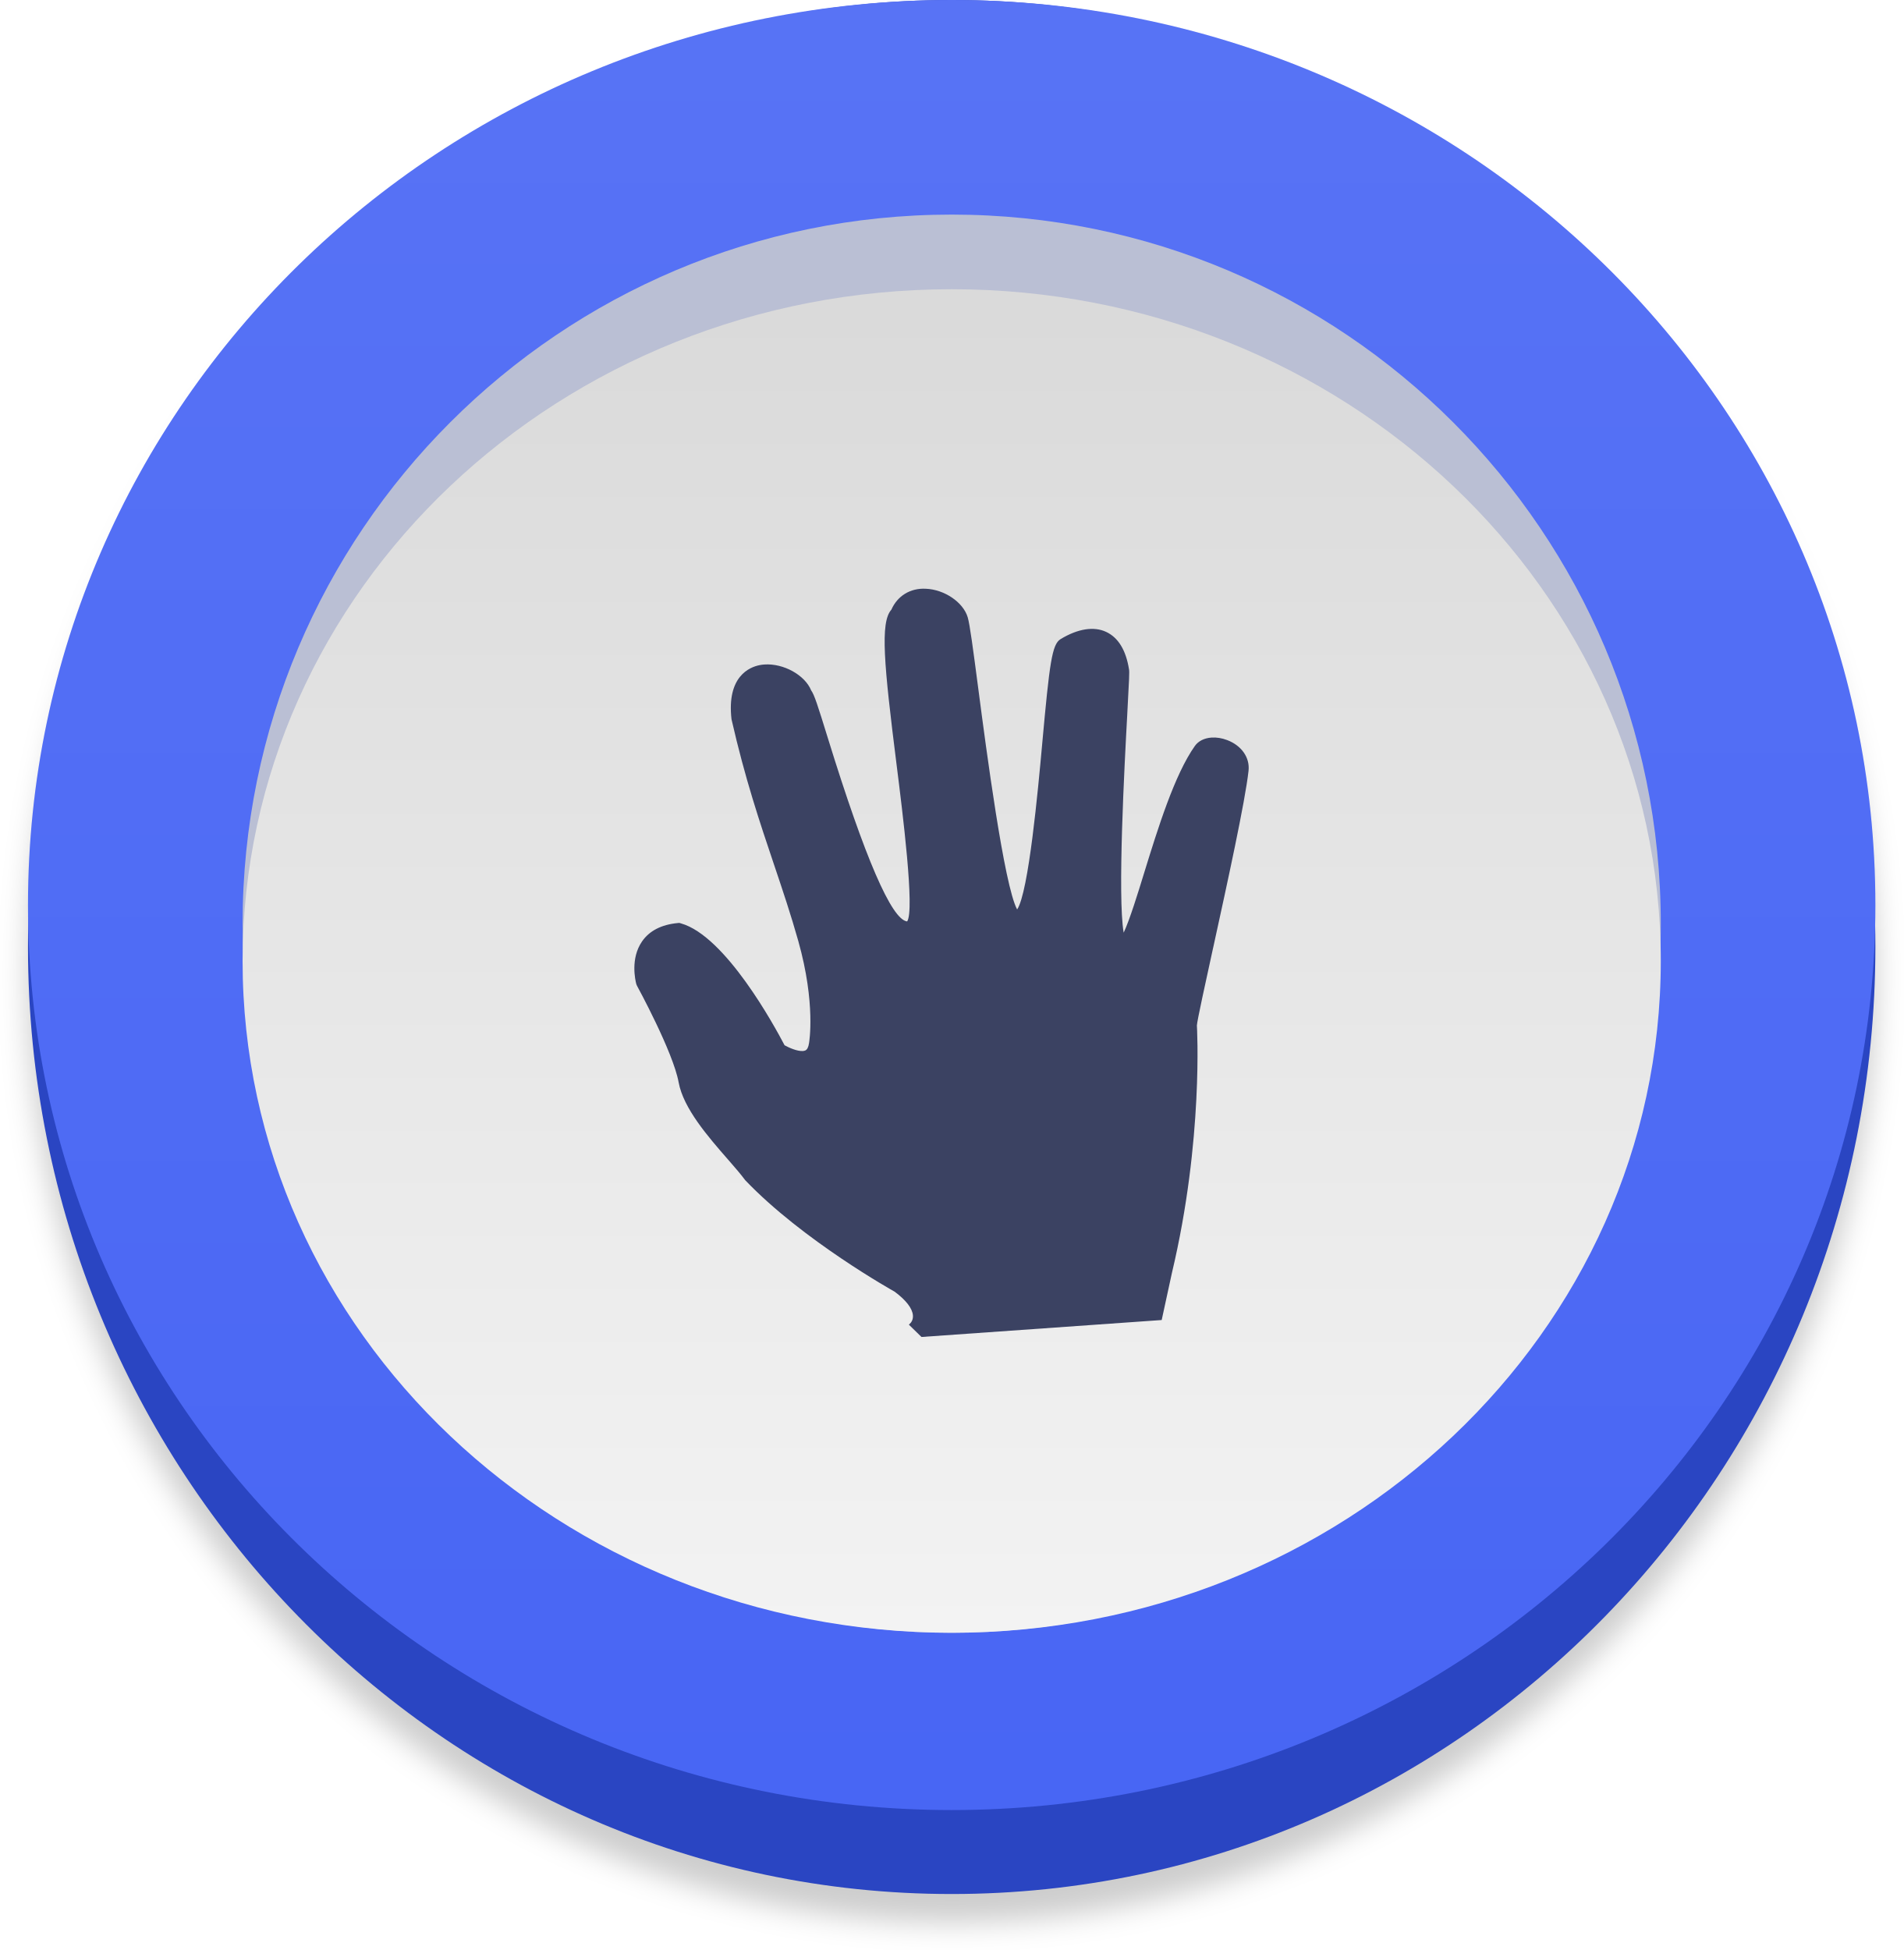
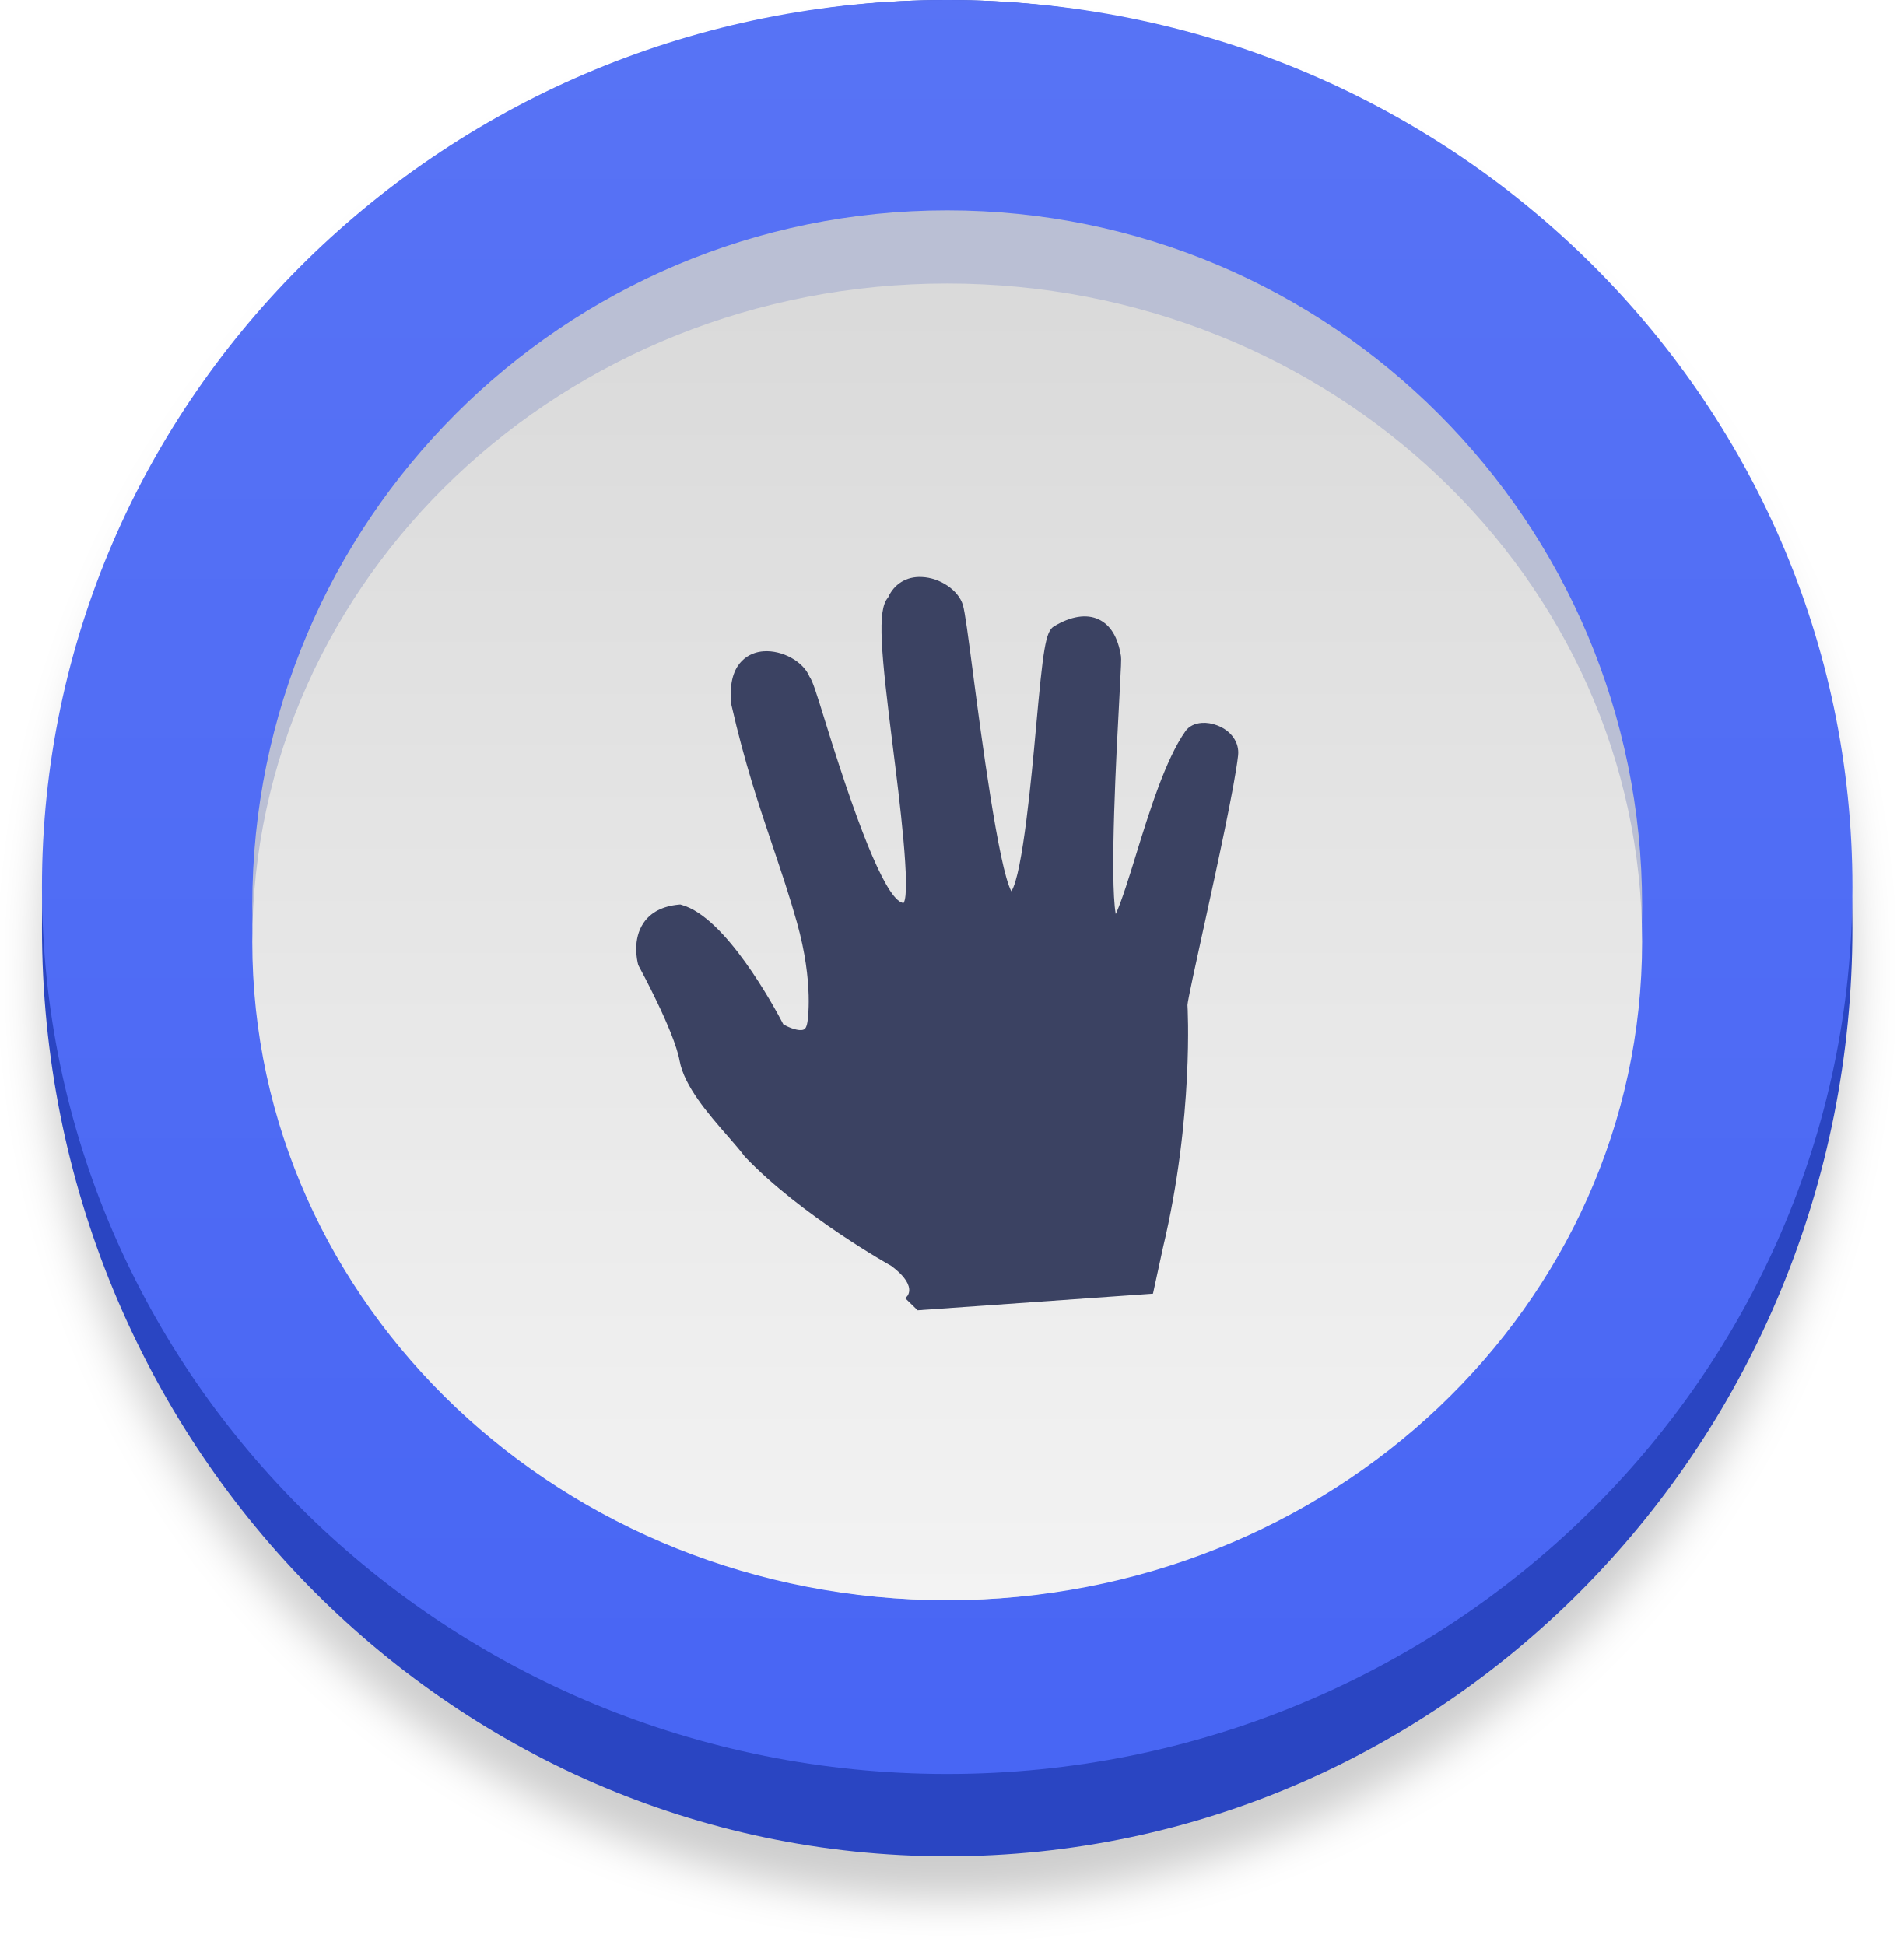
- <svg xmlns="http://www.w3.org/2000/svg" width="204" height="209" viewBox="0 0 204 209" fill="none">
-   <g filter="url(#filter0_d_0_1699)">
-     <ellipse cx="102" cy="101.5" rx="99" ry="101.5" fill="#2A45C2" />
+ <svg xmlns="http://www.w3.org/2000/svg" width="136" height="139" viewBox="0 0 136 139" fill="none">
+   <g filter="url(#filter0_d_0_1376)">
+     <ellipse cx="67.683" cy="66.329" rx="64.683" ry="66.329" fill="#2A45C2" />
  </g>
-   <ellipse cx="102" cy="97" rx="99" ry="97" fill="#4664F4" />
-   <ellipse cx="102" cy="97" rx="99" ry="97" fill="url(#paint0_linear_0_1699)" />
-   <circle cx="102" cy="99" r="76" fill="#BABFD4" />
-   <ellipse cx="102" cy="103" rx="76" ry="72" fill="url(#paint1_linear_0_1699)" />
-   <path d="M131.529 79.323C130.969 79.108 130.386 79.015 129.847 79.053C129.07 79.107 128.442 79.424 128.07 79.943C125.878 83.027 124.083 88.85 122.636 93.529C121.972 95.693 121.08 98.588 120.434 99.963C119.761 96.112 120.521 82.008 120.817 76.576L120.821 76.489C121.026 72.715 121.054 72.053 121.009 71.762C120.684 69.692 119.858 68.334 118.553 67.725C117.234 67.109 115.521 67.381 113.675 68.497C112.75 69.059 112.494 70.988 111.7 79.731L111.697 79.77C111.26 84.573 110.253 95.634 109.015 97.476C107.617 94.899 105.695 80.257 104.865 73.919C104.284 69.48 103.946 66.931 103.718 66.162C103.24 64.549 101.219 63.177 99.218 63.101C97.552 63.018 96.186 63.869 95.534 65.347C94.313 66.711 94.744 71.234 96.093 81.947C96.735 87.045 98.06 97.576 97.226 98.758C95.563 98.576 92.709 91.98 88.74 79.146C87.627 75.551 87.282 74.47 86.94 73.997C86.266 72.349 83.975 71.078 81.921 71.221C81.746 71.234 81.575 71.256 81.407 71.289C80.332 71.503 77.878 72.497 78.401 77.085C79.85 83.445 81.424 88.115 82.951 92.647L82.982 92.738C83.896 95.453 84.76 98.018 85.562 100.865C87.454 107.586 86.719 111.756 86.71 111.803C86.647 112.232 86.515 112.494 86.316 112.586C86.245 112.62 86.153 112.64 86.05 112.647C85.451 112.689 84.551 112.29 84.088 112.03C83.029 109.998 77.757 100.311 72.981 98.967L72.809 98.916L72.635 98.932C70.883 99.099 69.595 99.764 68.808 100.909C67.561 102.72 68.077 105.027 68.202 105.489L68.273 105.655C68.312 105.725 72.142 112.74 72.735 116.003C73.246 118.8 75.891 121.832 78.018 124.268L78.106 124.367C78.799 125.164 79.398 125.853 79.87 126.491C86.04 132.955 95.799 138.393 95.878 138.437C97.096 139.339 97.773 140.211 97.844 140.962C97.89 141.453 97.635 141.747 97.627 141.757L97.414 141.979L98.763 143.296L124.508 141.48L125.605 136.428C129 122.159 128.291 109.994 128.28 109.912C128.292 109.465 129.244 105.136 130.009 101.639L130.031 101.55C131.556 94.583 133.453 85.914 133.816 82.617C133.974 81.207 133.077 79.912 131.529 79.323Z" fill="#3B4262" />
+   <ellipse cx="67.683" cy="63.388" rx="64.683" ry="63.388" fill="#4664F4" />
+   <ellipse cx="67.683" cy="63.388" rx="64.683" ry="63.388" fill="url(#paint0_linear_0_1376)" />
+   <ellipse cx="67.683" cy="64.695" rx="49.656" ry="49.665" fill="#BABFD4" />
+   <ellipse cx="67.683" cy="67.309" rx="49.656" ry="47.051" fill="url(#paint1_linear_0_1376)" />
+   <path d="M86.975 51.837C86.609 51.696 86.228 51.635 85.877 51.66C85.369 51.696 84.959 51.903 84.715 52.242C83.284 54.257 82.111 58.062 81.165 61.12C80.731 62.534 80.149 64.426 79.727 65.325C79.287 62.808 79.784 53.591 79.977 50.042L79.98 49.984C80.113 47.518 80.131 47.086 80.102 46.896C79.89 45.543 79.35 44.655 78.498 44.258C77.636 43.855 76.516 44.033 75.311 44.762C74.706 45.129 74.539 46.39 74.02 52.103L74.018 52.129C73.733 55.268 73.075 62.496 72.266 63.699C71.353 62.015 70.097 52.447 69.554 48.305C69.175 45.404 68.954 43.739 68.805 43.236C68.493 42.182 67.172 41.285 65.865 41.236C64.776 41.181 63.884 41.737 63.458 42.704C62.66 43.595 62.942 46.551 63.823 53.551C64.243 56.883 65.108 63.765 64.564 64.537C63.477 64.418 61.612 60.108 59.019 51.721C58.292 49.372 58.067 48.666 57.843 48.356C57.403 47.279 55.906 46.448 54.564 46.542C54.449 46.55 54.338 46.565 54.228 46.586C53.525 46.727 51.922 47.376 52.264 50.374C53.211 54.53 54.239 57.582 55.237 60.544L55.257 60.603C55.854 62.377 56.418 64.053 56.943 65.914C58.179 70.306 57.698 73.031 57.692 73.062C57.651 73.343 57.565 73.514 57.435 73.574C57.389 73.596 57.329 73.609 57.262 73.613C56.87 73.641 56.282 73.38 55.979 73.21C55.288 71.882 51.843 65.552 48.722 64.674L48.61 64.641L48.497 64.651C47.352 64.76 46.511 65.194 45.996 65.943C45.181 67.126 45.519 68.634 45.6 68.936L45.646 69.044C45.672 69.09 48.175 73.674 48.562 75.806C48.896 77.635 50.624 79.616 52.014 81.208L52.071 81.272C52.524 81.793 52.915 82.244 53.224 82.66C57.255 86.885 63.631 90.438 63.683 90.467C64.478 91.056 64.921 91.626 64.967 92.117C64.997 92.438 64.831 92.63 64.825 92.636L64.686 92.782L65.568 93.642L82.388 92.455L83.105 89.154C85.323 79.83 84.86 71.879 84.853 71.826C84.861 71.534 85.482 68.705 85.982 66.42L85.997 66.362C86.993 61.809 88.232 56.144 88.47 53.989C88.573 53.068 87.987 52.221 86.975 51.837Z" fill="#3B4262" />
  <defs>
-     <filter id="filter0_d_0_1699" x="0" y="0" width="204" height="209" filterUnits="userSpaceOnUse" color-interpolation-filters="sRGB">
+     <filter id="filter0_d_0_1376" x="0" y="0" width="135.366" height="138.658" filterUnits="userSpaceOnUse" color-interpolation-filters="sRGB">
      <feFlood flood-opacity="0" result="BackgroundImageFix" />
      <feColorMatrix in="SourceAlpha" type="matrix" values="0 0 0 0 0 0 0 0 0 0 0 0 0 0 0 0 0 0 127 0" result="hardAlpha" />
      <feOffset dy="3" />
      <feGaussianBlur stdDeviation="1.5" />
      <feColorMatrix type="matrix" values="0 0 0 0 0 0 0 0 0 0 0 0 0 0 0 0 0 0 0.197 0" />
-       <feBlend mode="normal" in2="BackgroundImageFix" result="effect1_dropShadow_0_1699" />
-       <feBlend mode="normal" in="SourceGraphic" in2="effect1_dropShadow_0_1699" result="shape" />
+       <feBlend mode="normal" in2="BackgroundImageFix" result="effect1_dropShadow_0_1376" />
+       <feBlend mode="normal" in="SourceGraphic" in2="effect1_dropShadow_0_1376" result="shape" />
    </filter>
-     <linearGradient id="paint0_linear_0_1699" x1="3" y1="0" x2="3" y2="194" gradientUnits="userSpaceOnUse">
+     <linearGradient id="paint0_linear_0_1376" x1="3" y1="0" x2="3" y2="126.777" gradientUnits="userSpaceOnUse">
      <stop stop-color="white" stop-opacity="0.097" />
      <stop offset="1" stop-color="white" stop-opacity="0.01" />
    </linearGradient>
-     <linearGradient id="paint1_linear_0_1699" x1="176.74" y1="175" x2="176.74" y2="33.387" gradientUnits="userSpaceOnUse">
+     <linearGradient id="paint1_linear_0_1376" x1="116.515" y1="114.36" x2="116.515" y2="21.818" gradientUnits="userSpaceOnUse">
      <stop stop-color="#F3F3F3" />
      <stop offset="1" stop-color="#DADADA" />
    </linearGradient>
  </defs>
</svg>
